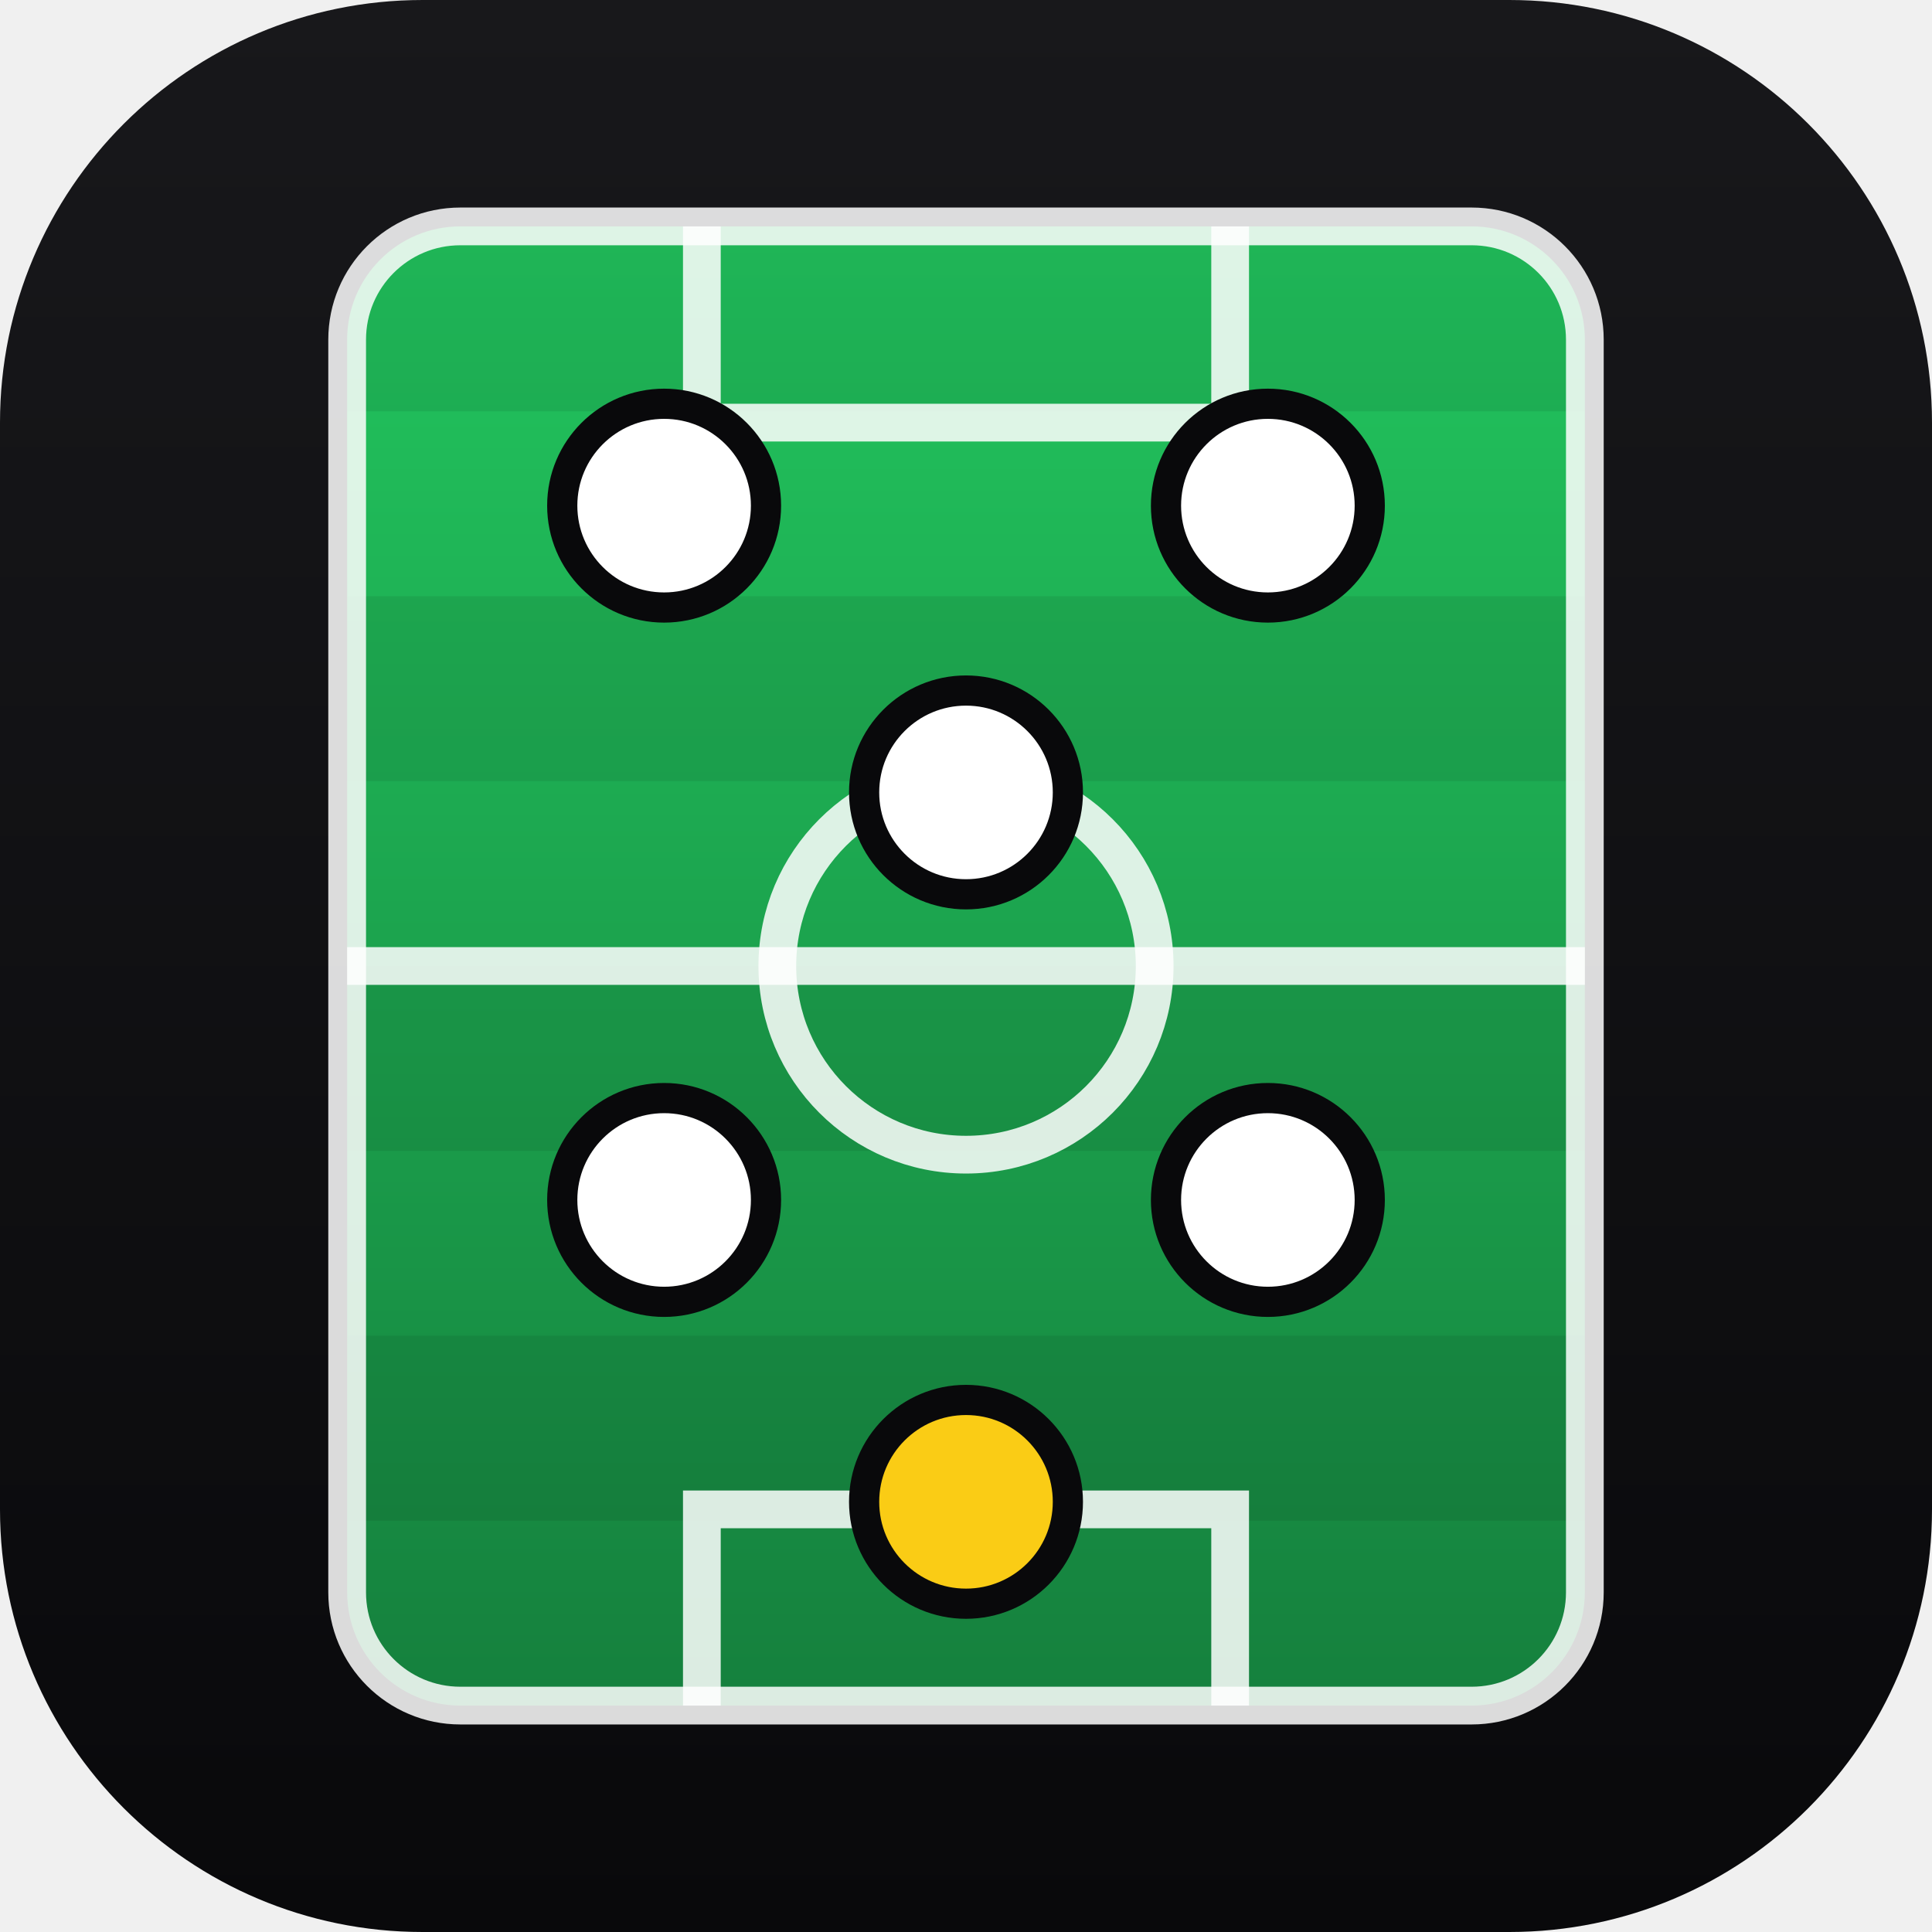
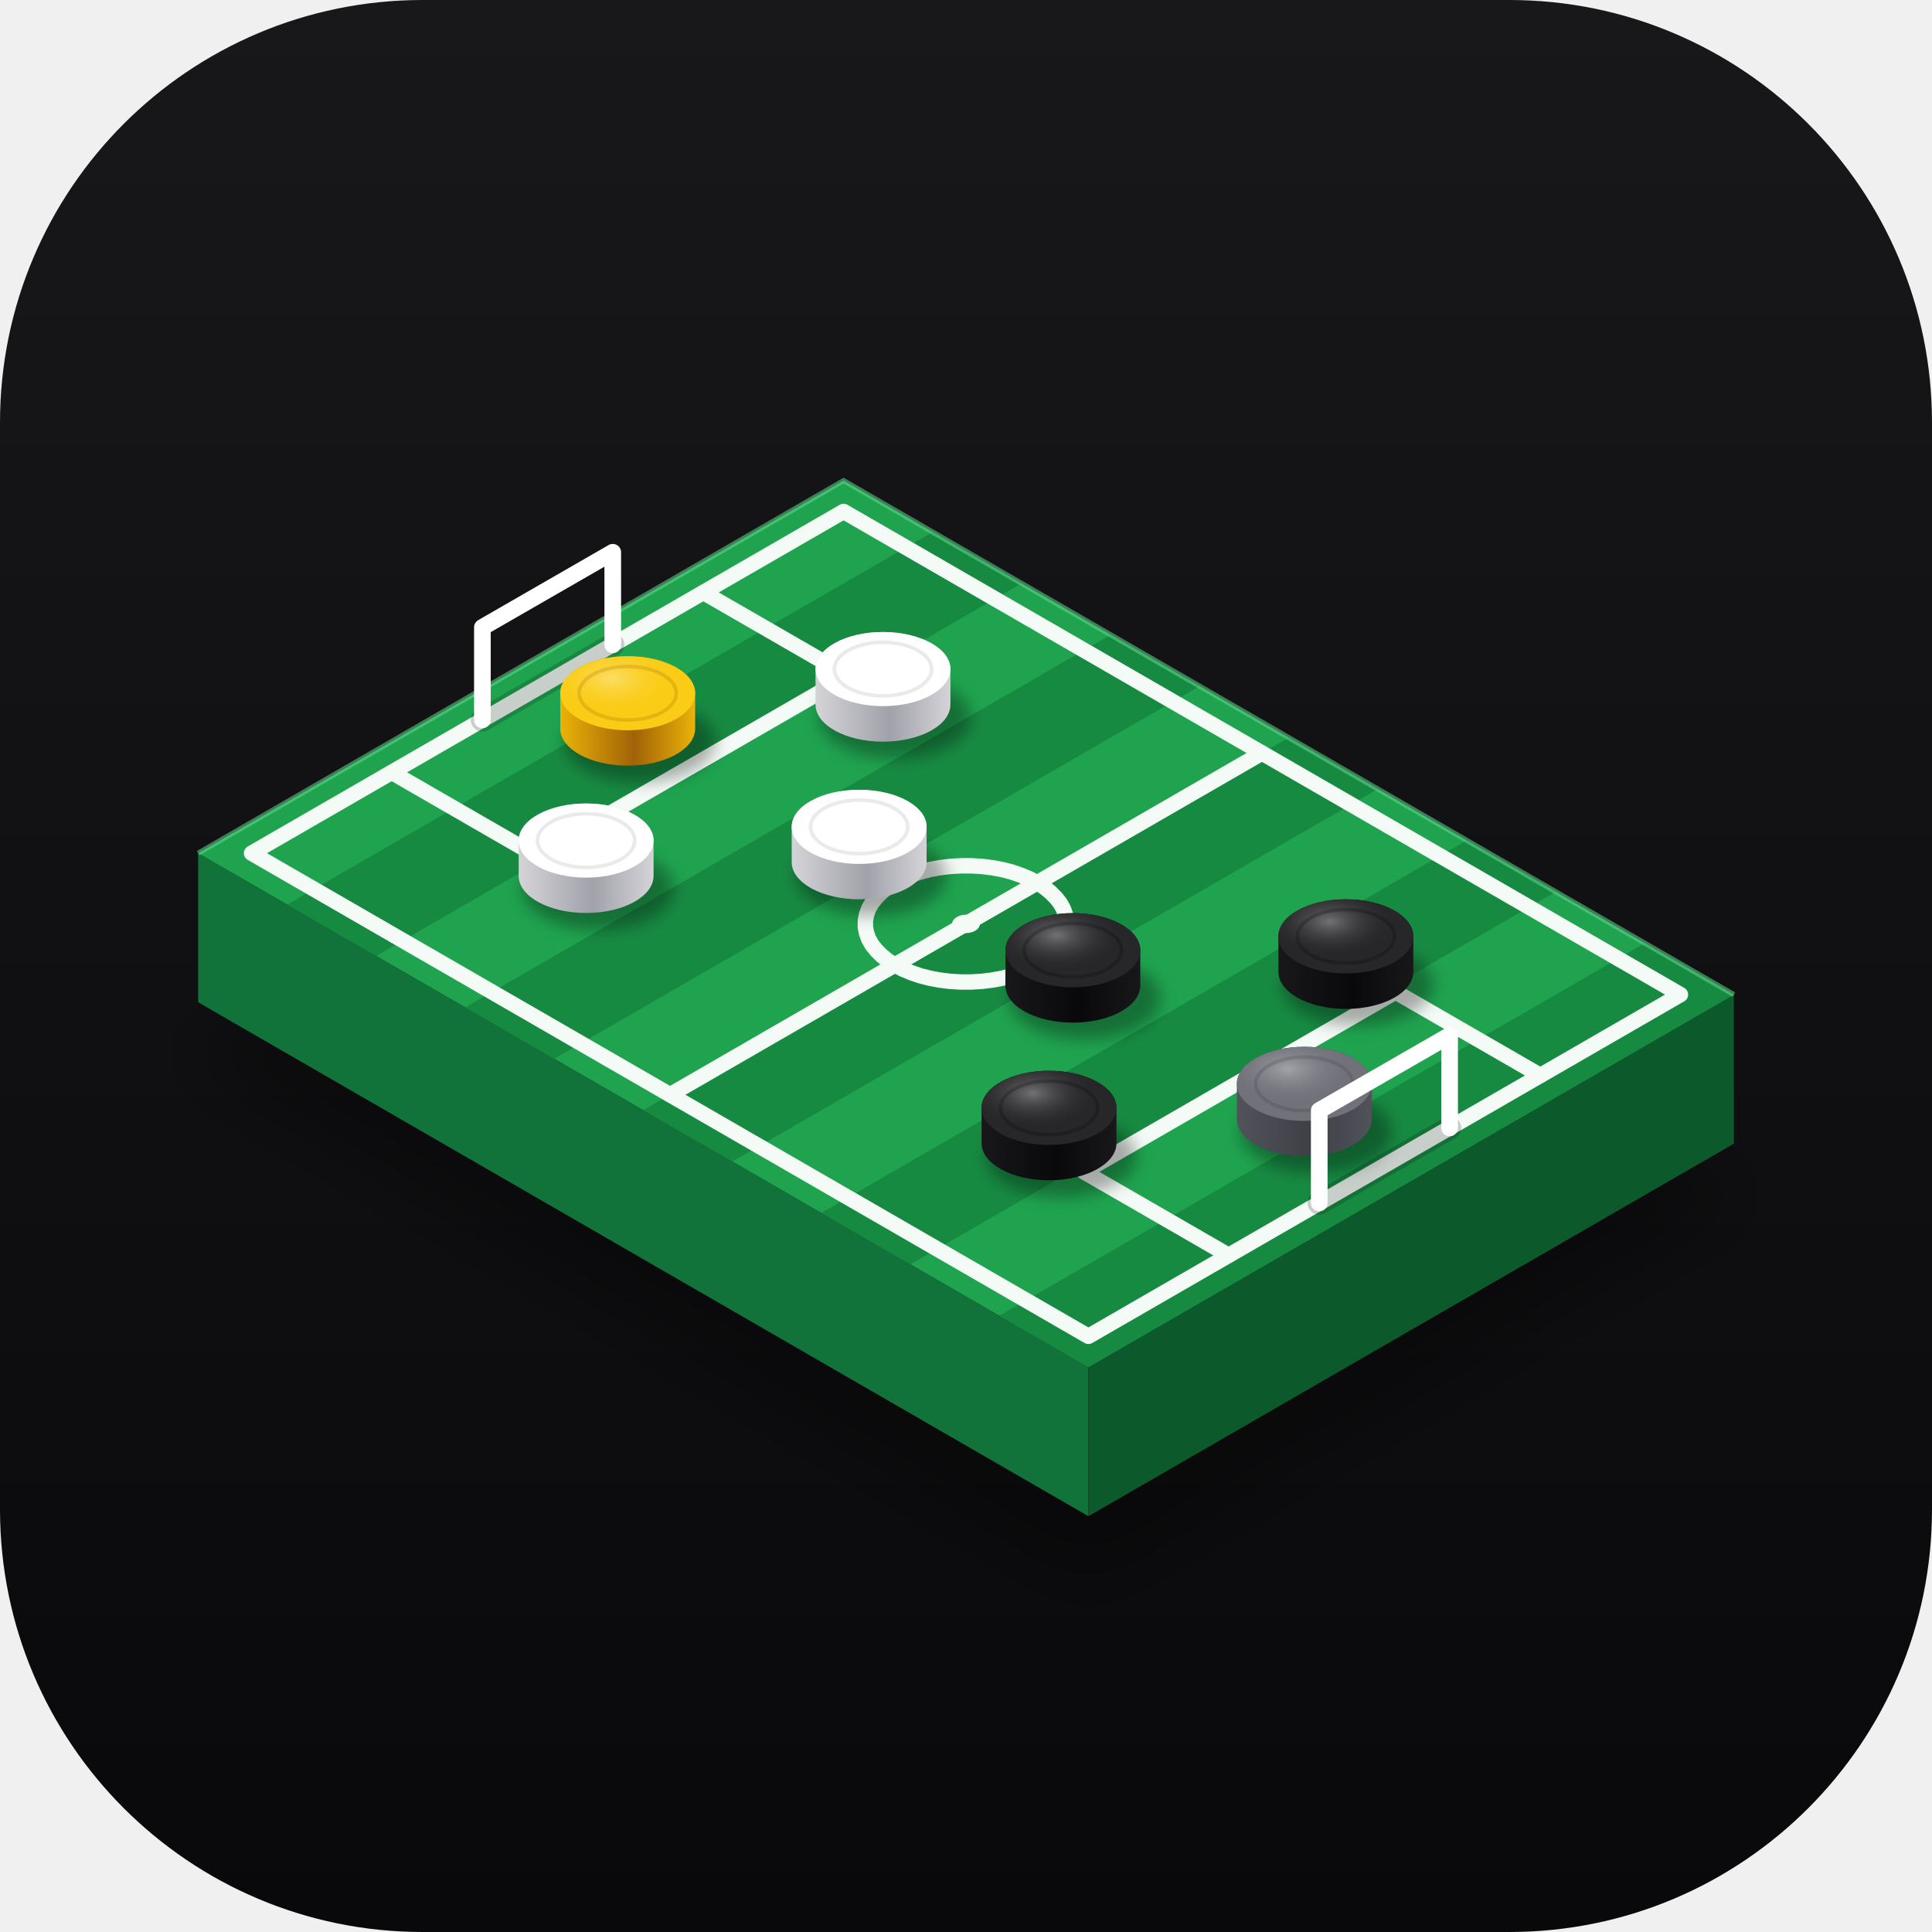
<svg xmlns="http://www.w3.org/2000/svg" viewBox="0 0 512 512">
  <defs>
-     <linearGradient id="bg" x1="0" y1="0" x2="0" y2="1">
+     <linearGradient id="hsk-bg" x1="0" y1="0" x2="0" y2="1">
      <stop offset="0" stop-color="#18181b" />
      <stop offset="1" stop-color="#09090b" />
    </linearGradient>
-     <linearGradient id="grass" x1="0" y1="0" x2="0" y2="1">
-       <stop offset="0" stop-color="#22c55e" />
-       <stop offset="1" stop-color="#15803d" />
-     </linearGradient>
-     <clipPath id="pitchClip">
-       <rect x="92" y="60" width="328" height="392" rx="30" />
-     </clipPath>
  </defs>
-   <rect width="512" height="512" rx="112" fill="url(#bg)" />
-   <g clip-path="url(#pitchClip)">
-     <rect x="92" y="60" width="328" height="392" fill="url(#grass)" />
-     <rect x="92" y="60" width="328" height="49" fill="#000" opacity="0.08" />
-     <rect x="92" y="158" width="328" height="49" fill="#000" opacity="0.08" />
-     <rect x="92" y="256" width="328" height="49" fill="#000" opacity="0.08" />
-     <rect x="92" y="354" width="328" height="49" fill="#000" opacity="0.08" />
-   </g>
-   <g fill="none" stroke="#fff" stroke-opacity="0.85" stroke-width="10">
-     <rect x="92" y="60" width="328" height="392" rx="30" />
-     <line x1="92" y1="256" x2="420" y2="256" />
-     <circle cx="256" cy="256" r="50" />
-     <path d="M186 60 V112 H326 V60" />
-     <path d="M186 452 V400 H326 V452" />
-   </g>
-   <g stroke="#09090b" stroke-width="8">
-     <circle cx="256" cy="398" r="27" fill="#facc15" />
-     <circle cx="176" cy="318" r="27" fill="#fff" />
-     <circle cx="336" cy="318" r="27" fill="#fff" />
-     <circle cx="256" cy="210" r="27" fill="#fff" />
-     <circle cx="176" cy="134" r="27" fill="#fff" />
-     <circle cx="336" cy="134" r="27" fill="#fff" />
-   </g>
+   <rect width="512" height="512" rx="112" fill="url(#hsk-bg)" />
+   <svg x="36.0" y="69.4" width="440" height="361.2" viewBox="-21 25 1066 875">
+     <defs>
+       <filter id="blur" x="-50%" y="-50%" width="200%" height="200%">
+         <feGaussianBlur stdDeviation="4.9" />
+       </filter>
+       <filter id="soft" x="-20%" y="-20%" width="140%" height="140%">
+         <feGaussianBlur stdDeviation="22" />
+       </filter>
+     </defs>
+     <polygon points="433.4,291.1 1015.0,625.1 590.6,874.3 9.0,534.3" fill="#000" opacity=".28" filter="url(#soft)" />
+     <polygon points="19.0,404.6 590.6,734.6 590.6,830.3 19.0,500.3" fill="#12733a" />
+     <polygon points="590.6,734.6 1005.0,495.4 1005.0,591.1 590.6,830.3" fill="#0c5a2c" />
+     <polygon points="433.4,165.4 1005.0,495.4 590.6,734.6 19.0,404.6" fill="#1fa34f" />
+     <polygon points="490.6,198.4 547.7,231.4 133.3,470.6 76.2,437.6" fill="#178a42" />
+     <polygon points="604.9,264.4 662.0,297.4 247.6,536.6 190.5,503.6" fill="#178a42" />
+     <polygon points="719.2,330.4 776.4,363.4 362.0,602.6 304.8,569.6" fill="#178a42" />
+     <polygon points="833.5,396.4 890.7,429.4 476.3,668.6 419.1,635.6" fill="#178a42" />
+     <polygon points="947.8,462.4 1005.0,495.4 590.6,734.6 533.4,701.6" fill="#178a42" />
+     <polygon points="433.4,185.2 970.7,495.4 590.6,714.8 53.3,404.6" fill="none" stroke="#f4fbf6" stroke-width="9.9" stroke-linejoin="round" stroke-linecap="round" />
+     <polyline points="702.0,340.3 322.0,559.7" fill="none" stroke="#f4fbf6" stroke-width="9.9" stroke-linejoin="round" stroke-linecap="round" />
+     <polyline points="557.7,476.4 552.7,479.0 547.2,481.3 541.4,483.3 535.2,484.9 528.7,486.1 522.1,486.9 515.4,487.3 508.6,487.3 501.9,486.9 495.3,486.1 488.8,484.9 482.6,483.3 476.8,481.3 471.3,479.0 466.3,476.4 461.7,473.5 457.8,470.3 454.4,466.9 451.6,463.4 449.5,459.7 448.1,455.8 447.4,452.0 447.4,448.0 448.1,444.2 449.5,440.3 451.6,436.6 454.4,433.1 457.8,429.7 461.7,426.5 466.3,423.6 471.3,421.0 476.8,418.7 482.6,416.7 488.8,415.1 495.3,413.9 501.9,413.1 508.6,412.7 515.4,412.7 522.1,413.1 528.7,413.9 535.2,415.1 541.4,416.7 547.2,418.7 552.7,421.0 557.7,423.6 562.3,426.5 566.2,429.7 569.6,433.1 572.4,436.6 574.5,440.3 575.9,444.2 576.6,448.0 576.6,452.0 575.9,455.8 574.5,459.7 572.4,463.4 569.6,466.9 566.2,470.3 562.3,473.5 557.7,476.4" fill="none" stroke="#f4fbf6" stroke-width="9.9" stroke-linejoin="round" stroke-linecap="round" />
+     <polyline points="343.4,237.2 436.3,290.8 236.2,406.3 143.3,352.7" fill="none" stroke="#f4fbf6" stroke-width="9.9" stroke-linejoin="round" stroke-linecap="round" />
+     <ellipse cx="314.8" cy="336.2" rx="8.9" ry="5.9" fill="#f4fbf6" />
+     <polyline points="880.7,547.3 787.8,493.7 587.7,609.2 680.6,662.8" fill="none" stroke="#f4fbf6" stroke-width="9.9" stroke-linejoin="round" stroke-linecap="round" />
+     <ellipse cx="709.2" cy="563.9" rx="8.9" ry="5.9" fill="#f4fbf6" />
+     <ellipse cx="512.0" cy="450.0" rx="8.9" ry="5.9" fill="#f4fbf6" />
+     <polyline points="19.0,404.6 433.4,165.4 1005.0,495.4" fill="none" stroke="#5fd98c" stroke-opacity=".55" stroke-width="3.3" />
+     <polyline points="285.2,270.8 201.5,319.0" stroke="#000" stroke-opacity=".18" stroke-width="15.0" stroke-linecap="round" />
+     <polyline points="285.2,270.8 285.2,211.4 201.5,259.6 201.5,319.0" fill="none" stroke="#ffffff" stroke-width="10.7" stroke-linejoin="round" stroke-linecap="round" />
+     <defs>
+       <linearGradient id="ip1s" x1="0" x2="1">
+         <stop offset="0" stop-color="#d4d4d8" />
+         <stop offset=".55" stop-color="#a1a1aa" />
+         <stop offset="1" stop-color="#d4d4d8" />
+       </linearGradient>
+       <radialGradient id="ip1t" cx=".38" cy=".3" r=".8">
+         <stop offset="0" stop-color="#ffffff" stop-opacity="0.9" />
+         <stop offset=".6" stop-color="#ffffff" stop-opacity="0" />
+       </radialGradient>
+     </defs>
+     <ellipse cx="466.5" cy="317.5" rx="48.5" ry="26.2" fill="#000" opacity=".32" filter="url(#blur)" />
+     <path d="M415.4 309.2 V286.4 A43.3 23.8 0 0 1 502.0 286.4 V309.2 A43.3 23.8 0 0 1 415.4 309.2Z" fill="url(#ip1s)" />
+     <ellipse cx="458.7" cy="286.4" rx="43.3" ry="23.8" fill="#ffffff" />
+     <ellipse cx="458.7" cy="286.4" rx="43.3" ry="23.8" fill="url(#ip1t)" />
+     <ellipse cx="458.7" cy="286.4" rx="31.2" ry="17.2" fill="none" stroke="#a1a1aa" stroke-opacity=".22" stroke-width="2.3" />
+     <defs>
+       <linearGradient id="ip0s" x1="0" x2="1">
+         <stop offset="0" stop-color="#eab308" />
+         <stop offset=".55" stop-color="#a16207" />
+         <stop offset="1" stop-color="#eab308" />
+       </linearGradient>
+       <radialGradient id="ip0t" cx=".38" cy=".3" r=".8">
+         <stop offset="0" stop-color="#ffffff" stop-opacity="0.35" />
+         <stop offset=".6" stop-color="#facc15" stop-opacity="0" />
+       </radialGradient>
+     </defs>
+     <ellipse cx="302.6" cy="332.9" rx="48.5" ry="26.2" fill="#000" opacity=".32" filter="url(#blur)" />
+     <path d="M251.5 324.6 V301.9 A43.3 23.8 0 0 1 338.1 301.9 V324.6 A43.3 23.8 0 0 1 251.5 324.6Z" fill="url(#ip0s)" />
+     <ellipse cx="294.8" cy="301.9" rx="43.3" ry="23.8" fill="#facc15" />
+     <ellipse cx="294.8" cy="301.9" rx="43.3" ry="23.8" fill="url(#ip0t)" />
+     <ellipse cx="294.8" cy="301.9" rx="31.2" ry="17.2" fill="none" stroke="#a16207" stroke-opacity=".22" stroke-width="2.3" />
+     <defs>
+       <linearGradient id="ip3s" x1="0" x2="1">
+         <stop offset="0" stop-color="#d4d4d8" />
+         <stop offset=".55" stop-color="#a1a1aa" />
+         <stop offset="1" stop-color="#d4d4d8" />
+       </linearGradient>
+       <radialGradient id="ip3t" cx=".38" cy=".3" r=".8">
+         <stop offset="0" stop-color="#ffffff" stop-opacity="0.9" />
+         <stop offset=".6" stop-color="#ffffff" stop-opacity="0" />
+       </radialGradient>
+     </defs>
+     <ellipse cx="451.2" cy="418.7" rx="48.5" ry="26.2" fill="#000" opacity=".32" filter="url(#blur)" />
+     <path d="M400.1 410.4 V387.7 A43.3 23.8 0 0 1 486.7 387.7 V410.4 A43.3 23.8 0 0 1 400.1 410.4Z" fill="url(#ip3s)" />
+     <ellipse cx="443.4" cy="387.7" rx="43.3" ry="23.8" fill="#ffffff" />
+     <ellipse cx="443.4" cy="387.7" rx="43.3" ry="23.8" fill="url(#ip3t)" />
+     <ellipse cx="443.4" cy="387.7" rx="31.2" ry="17.2" fill="none" stroke="#a1a1aa" stroke-opacity=".22" stroke-width="2.3" />
+     <defs>
+       <linearGradient id="ip2s" x1="0" x2="1">
+         <stop offset="0" stop-color="#d4d4d8" />
+         <stop offset=".55" stop-color="#a1a1aa" />
+         <stop offset="1" stop-color="#d4d4d8" />
+       </linearGradient>
+       <radialGradient id="ip2t" cx=".38" cy=".3" r=".8">
+         <stop offset="0" stop-color="#ffffff" stop-opacity="0.9" />
+         <stop offset=".6" stop-color="#ffffff" stop-opacity="0" />
+       </radialGradient>
+     </defs>
+     <ellipse cx="275.9" cy="427.6" rx="48.5" ry="26.2" fill="#000" opacity=".32" filter="url(#blur)" />
+     <path d="M224.8 419.2 V396.5 A43.3 23.8 0 0 1 311.4 396.5 V419.2 A43.3 23.8 0 0 1 224.8 419.2Z" fill="url(#ip2s)" />
+     <ellipse cx="268.1" cy="396.5" rx="43.3" ry="23.8" fill="#ffffff" />
+     <ellipse cx="268.1" cy="396.5" rx="43.3" ry="23.8" fill="url(#ip2t)" />
+     <ellipse cx="268.1" cy="396.5" rx="31.2" ry="17.2" fill="none" stroke="#a1a1aa" stroke-opacity=".22" stroke-width="2.3" />
+     <defs>
+       <linearGradient id="ip5s" x1="0" x2="1">
+         <stop offset="0" stop-color="#18181b" />
+         <stop offset=".55" stop-color="#09090b" />
+         <stop offset="1" stop-color="#18181b" />
+       </linearGradient>
+       <radialGradient id="ip5t" cx=".38" cy=".3" r=".8">
+         <stop offset="0" stop-color="#ffffff" stop-opacity="0.35" />
+         <stop offset=".6" stop-color="#27272a" stop-opacity="0" />
+       </radialGradient>
+     </defs>
+     <ellipse cx="763.7" cy="489.1" rx="48.5" ry="26.2" fill="#000" opacity=".32" filter="url(#blur)" />
+     <path d="M712.6 480.8 V458.0 A43.3 23.8 0 0 1 799.2 458.0 V480.8 A43.3 23.8 0 0 1 712.6 480.8Z" fill="url(#ip5s)" />
+     <ellipse cx="755.9" cy="458.0" rx="43.3" ry="23.8" fill="#27272a" />
+     <ellipse cx="755.9" cy="458.0" rx="43.3" ry="23.8" fill="url(#ip5t)" />
+     <ellipse cx="755.9" cy="458.0" rx="31.2" ry="17.2" fill="none" stroke="#09090b" stroke-opacity=".22" stroke-width="2.3" />
+     <defs>
+       <linearGradient id="ip4s" x1="0" x2="1">
+         <stop offset="0" stop-color="#18181b" />
+         <stop offset=".55" stop-color="#09090b" />
+         <stop offset="1" stop-color="#18181b" />
+       </linearGradient>
+       <radialGradient id="ip4t" cx=".38" cy=".3" r=".8">
+         <stop offset="0" stop-color="#ffffff" stop-opacity="0.35" />
+         <stop offset=".6" stop-color="#27272a" stop-opacity="0" />
+       </radialGradient>
+     </defs>
+     <ellipse cx="588.4" cy="497.9" rx="48.5" ry="26.2" fill="#000" opacity=".32" filter="url(#blur)" />
+     <path d="M537.3 489.6 V466.9 A43.3 23.8 0 0 1 623.9 466.9 V489.6 A43.3 23.8 0 0 1 537.3 489.6Z" fill="url(#ip4s)" />
+     <ellipse cx="580.6" cy="466.9" rx="43.3" ry="23.8" fill="#27272a" />
+     <ellipse cx="580.6" cy="466.9" rx="43.3" ry="23.8" fill="url(#ip4t)" />
+     <ellipse cx="580.6" cy="466.9" rx="31.2" ry="17.2" fill="none" stroke="#09090b" stroke-opacity=".22" stroke-width="2.3" />
+     <defs>
+       <linearGradient id="ip7s" x1="0" x2="1">
+         <stop offset="0" stop-color="#52525b" />
+         <stop offset=".55" stop-color="#3f3f46" />
+         <stop offset="1" stop-color="#52525b" />
+       </linearGradient>
+       <radialGradient id="ip7t" cx=".38" cy=".3" r=".8">
+         <stop offset="0" stop-color="#ffffff" stop-opacity="0.35" />
+         <stop offset=".6" stop-color="#71717a" stop-opacity="0" />
+       </radialGradient>
+     </defs>
+     <ellipse cx="737.0" cy="583.7" rx="48.5" ry="26.2" fill="#000" opacity=".32" filter="url(#blur)" />
+     <path d="M685.9 575.4 V552.7 A43.3 23.8 0 0 1 772.5 552.7 V575.4 A43.3 23.8 0 0 1 685.9 575.4Z" fill="url(#ip7s)" />
+     <ellipse cx="729.2" cy="552.7" rx="43.3" ry="23.8" fill="#71717a" />
+     <ellipse cx="729.2" cy="552.7" rx="43.3" ry="23.8" fill="url(#ip7t)" />
+     <ellipse cx="729.2" cy="552.7" rx="31.2" ry="17.2" fill="none" stroke="#3f3f46" stroke-opacity=".22" stroke-width="2.3" />
+     <defs>
+       <linearGradient id="ip6s" x1="0" x2="1">
+         <stop offset="0" stop-color="#18181b" />
+         <stop offset=".55" stop-color="#09090b" />
+         <stop offset="1" stop-color="#18181b" />
+       </linearGradient>
+       <radialGradient id="ip6t" cx=".38" cy=".3" r=".8">
+         <stop offset="0" stop-color="#ffffff" stop-opacity="0.35" />
+         <stop offset=".6" stop-color="#27272a" stop-opacity="0" />
+       </radialGradient>
+     </defs>
+     <ellipse cx="573.1" cy="599.2" rx="48.5" ry="26.2" fill="#000" opacity=".32" filter="url(#blur)" />
+     <path d="M522.0 590.8 V568.1 A43.3 23.8 0 0 1 608.6 568.1 V590.8 A43.3 23.8 0 0 1 522.0 590.8Z" fill="url(#ip6s)" />
+     <ellipse cx="565.3" cy="568.1" rx="43.3" ry="23.8" fill="#27272a" />
+     <ellipse cx="565.3" cy="568.1" rx="43.3" ry="23.8" fill="url(#ip6t)" />
+     <ellipse cx="565.3" cy="568.1" rx="31.2" ry="17.2" fill="none" stroke="#09090b" stroke-opacity=".22" stroke-width="2.3" />
+     <polyline points="822.5,581.0 738.8,629.2" stroke="#000" stroke-opacity=".18" stroke-width="15.0" stroke-linecap="round" />
+     <polyline points="822.5,581.0 822.5,521.6 738.8,569.8 738.8,629.2" fill="none" stroke="#ffffff" stroke-width="10.7" stroke-linejoin="round" stroke-linecap="round" />
+   </svg>
</svg>
